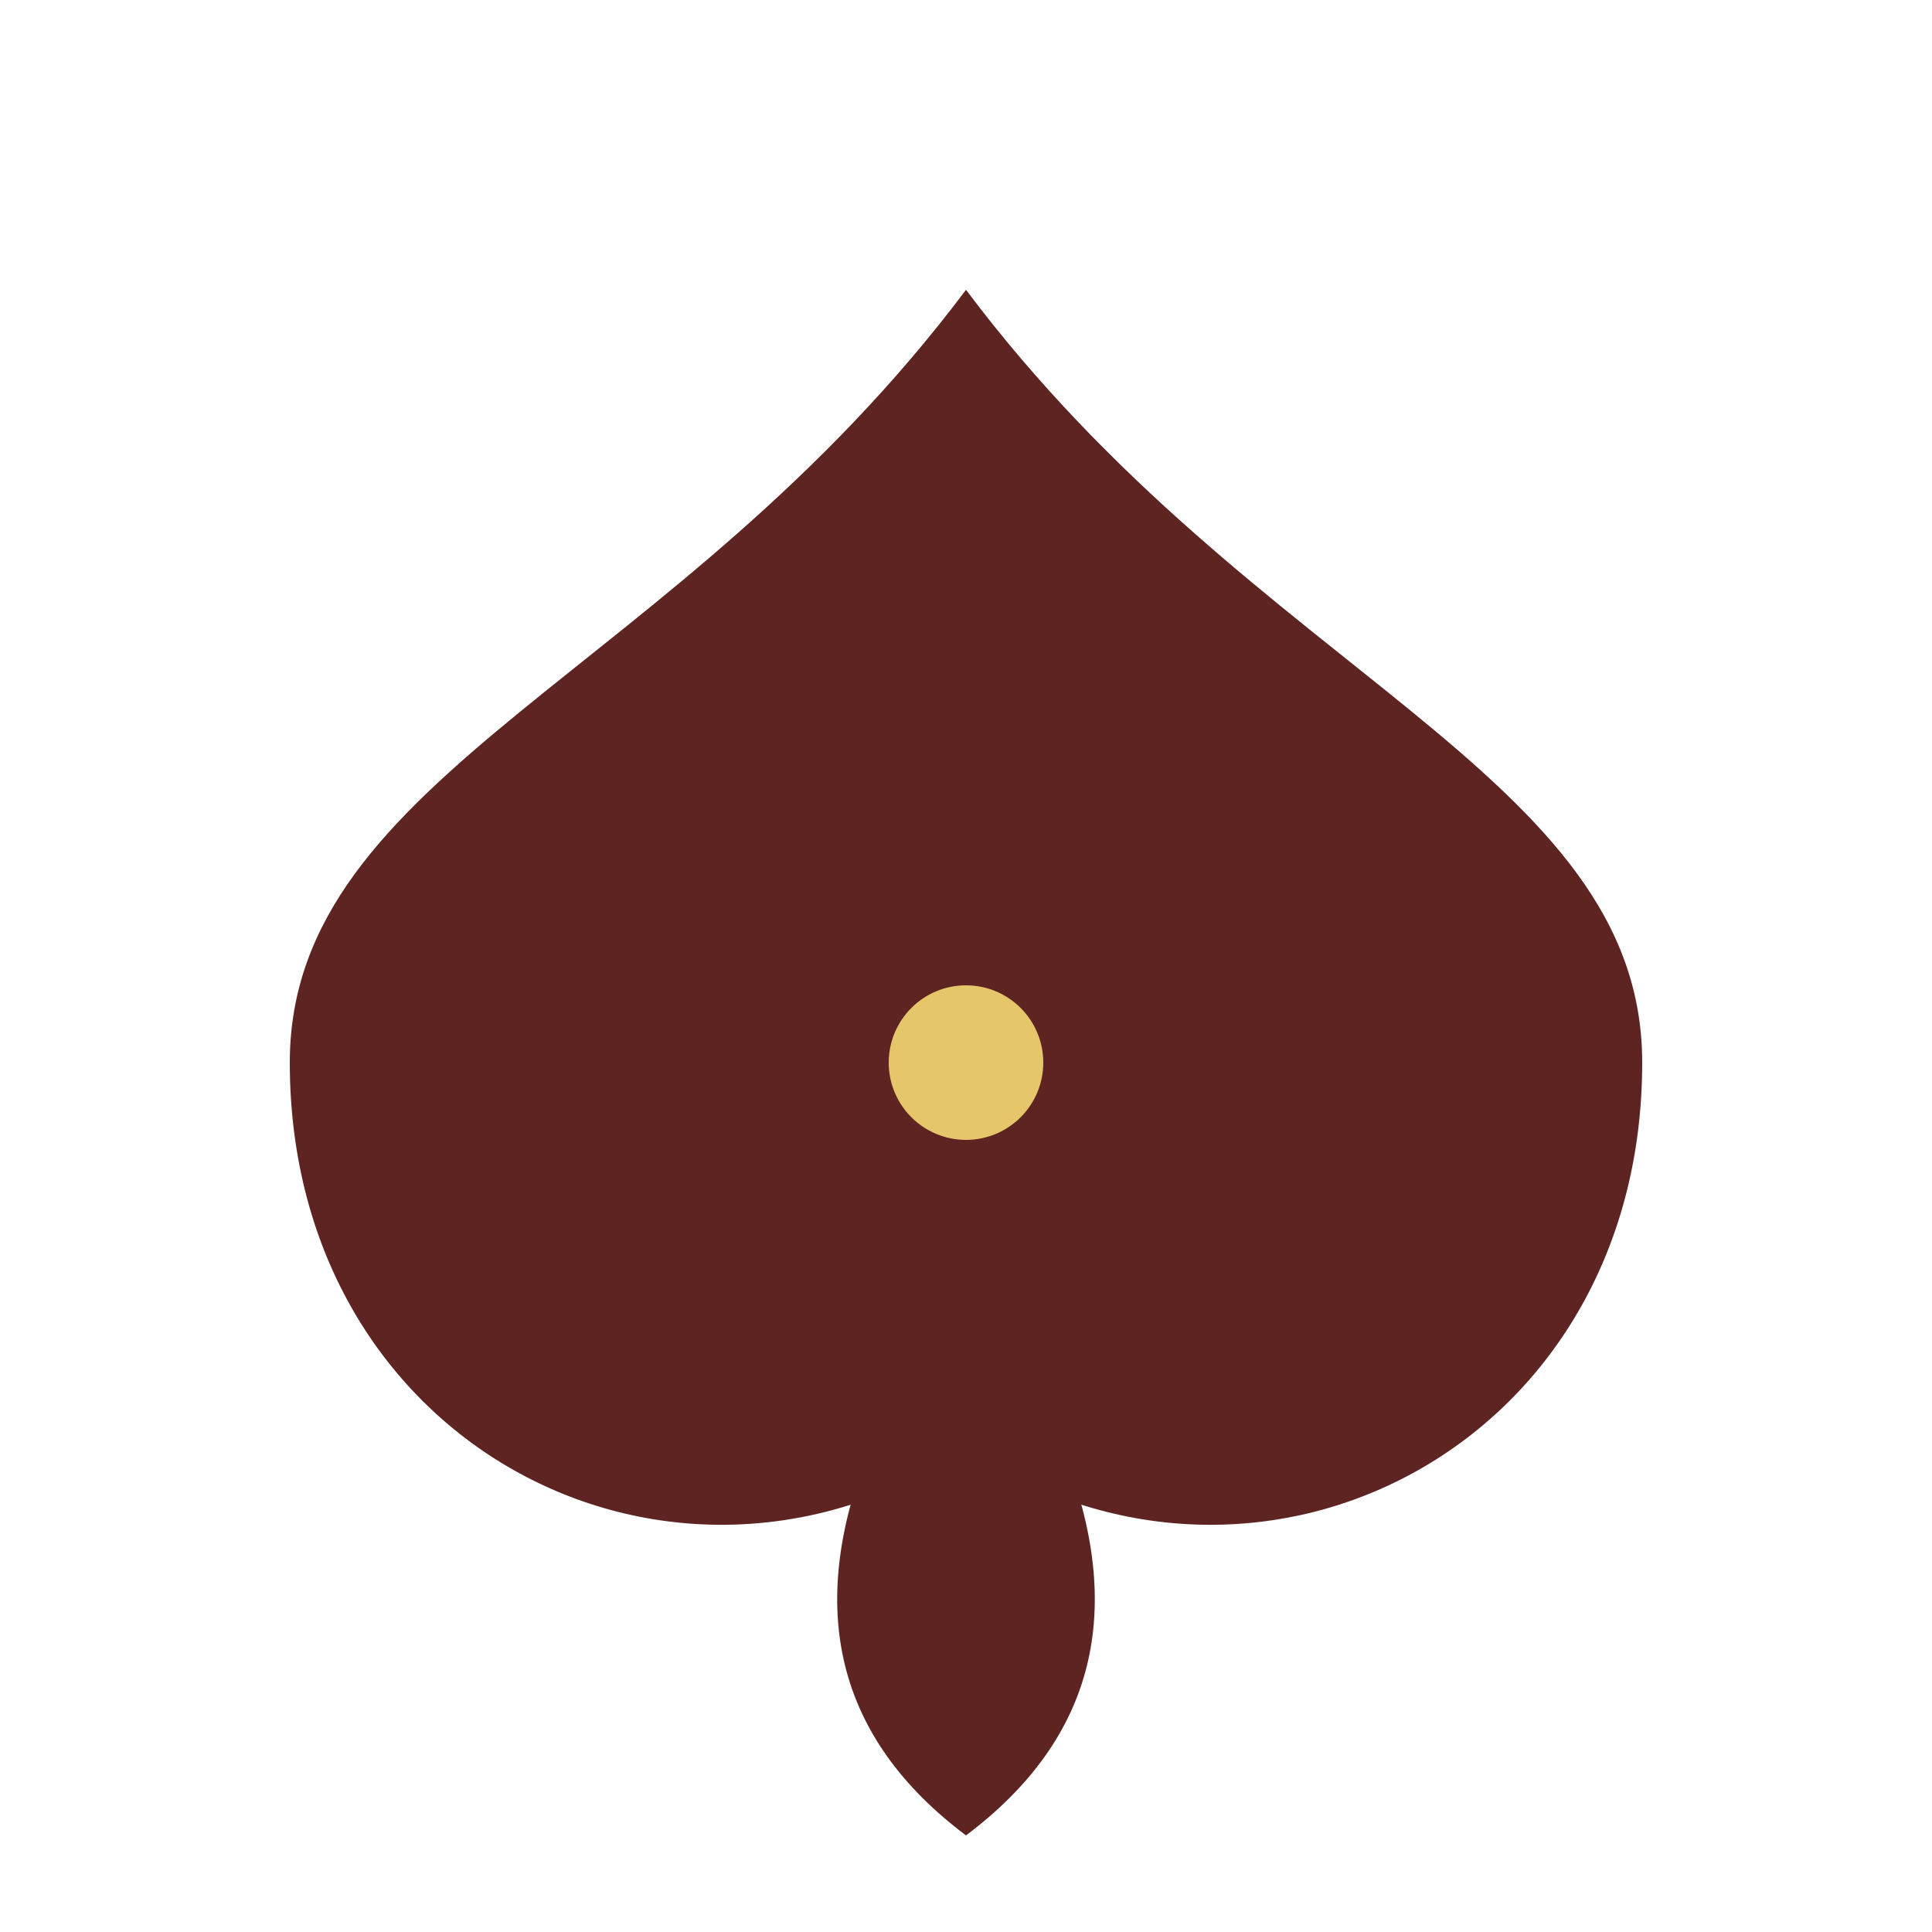
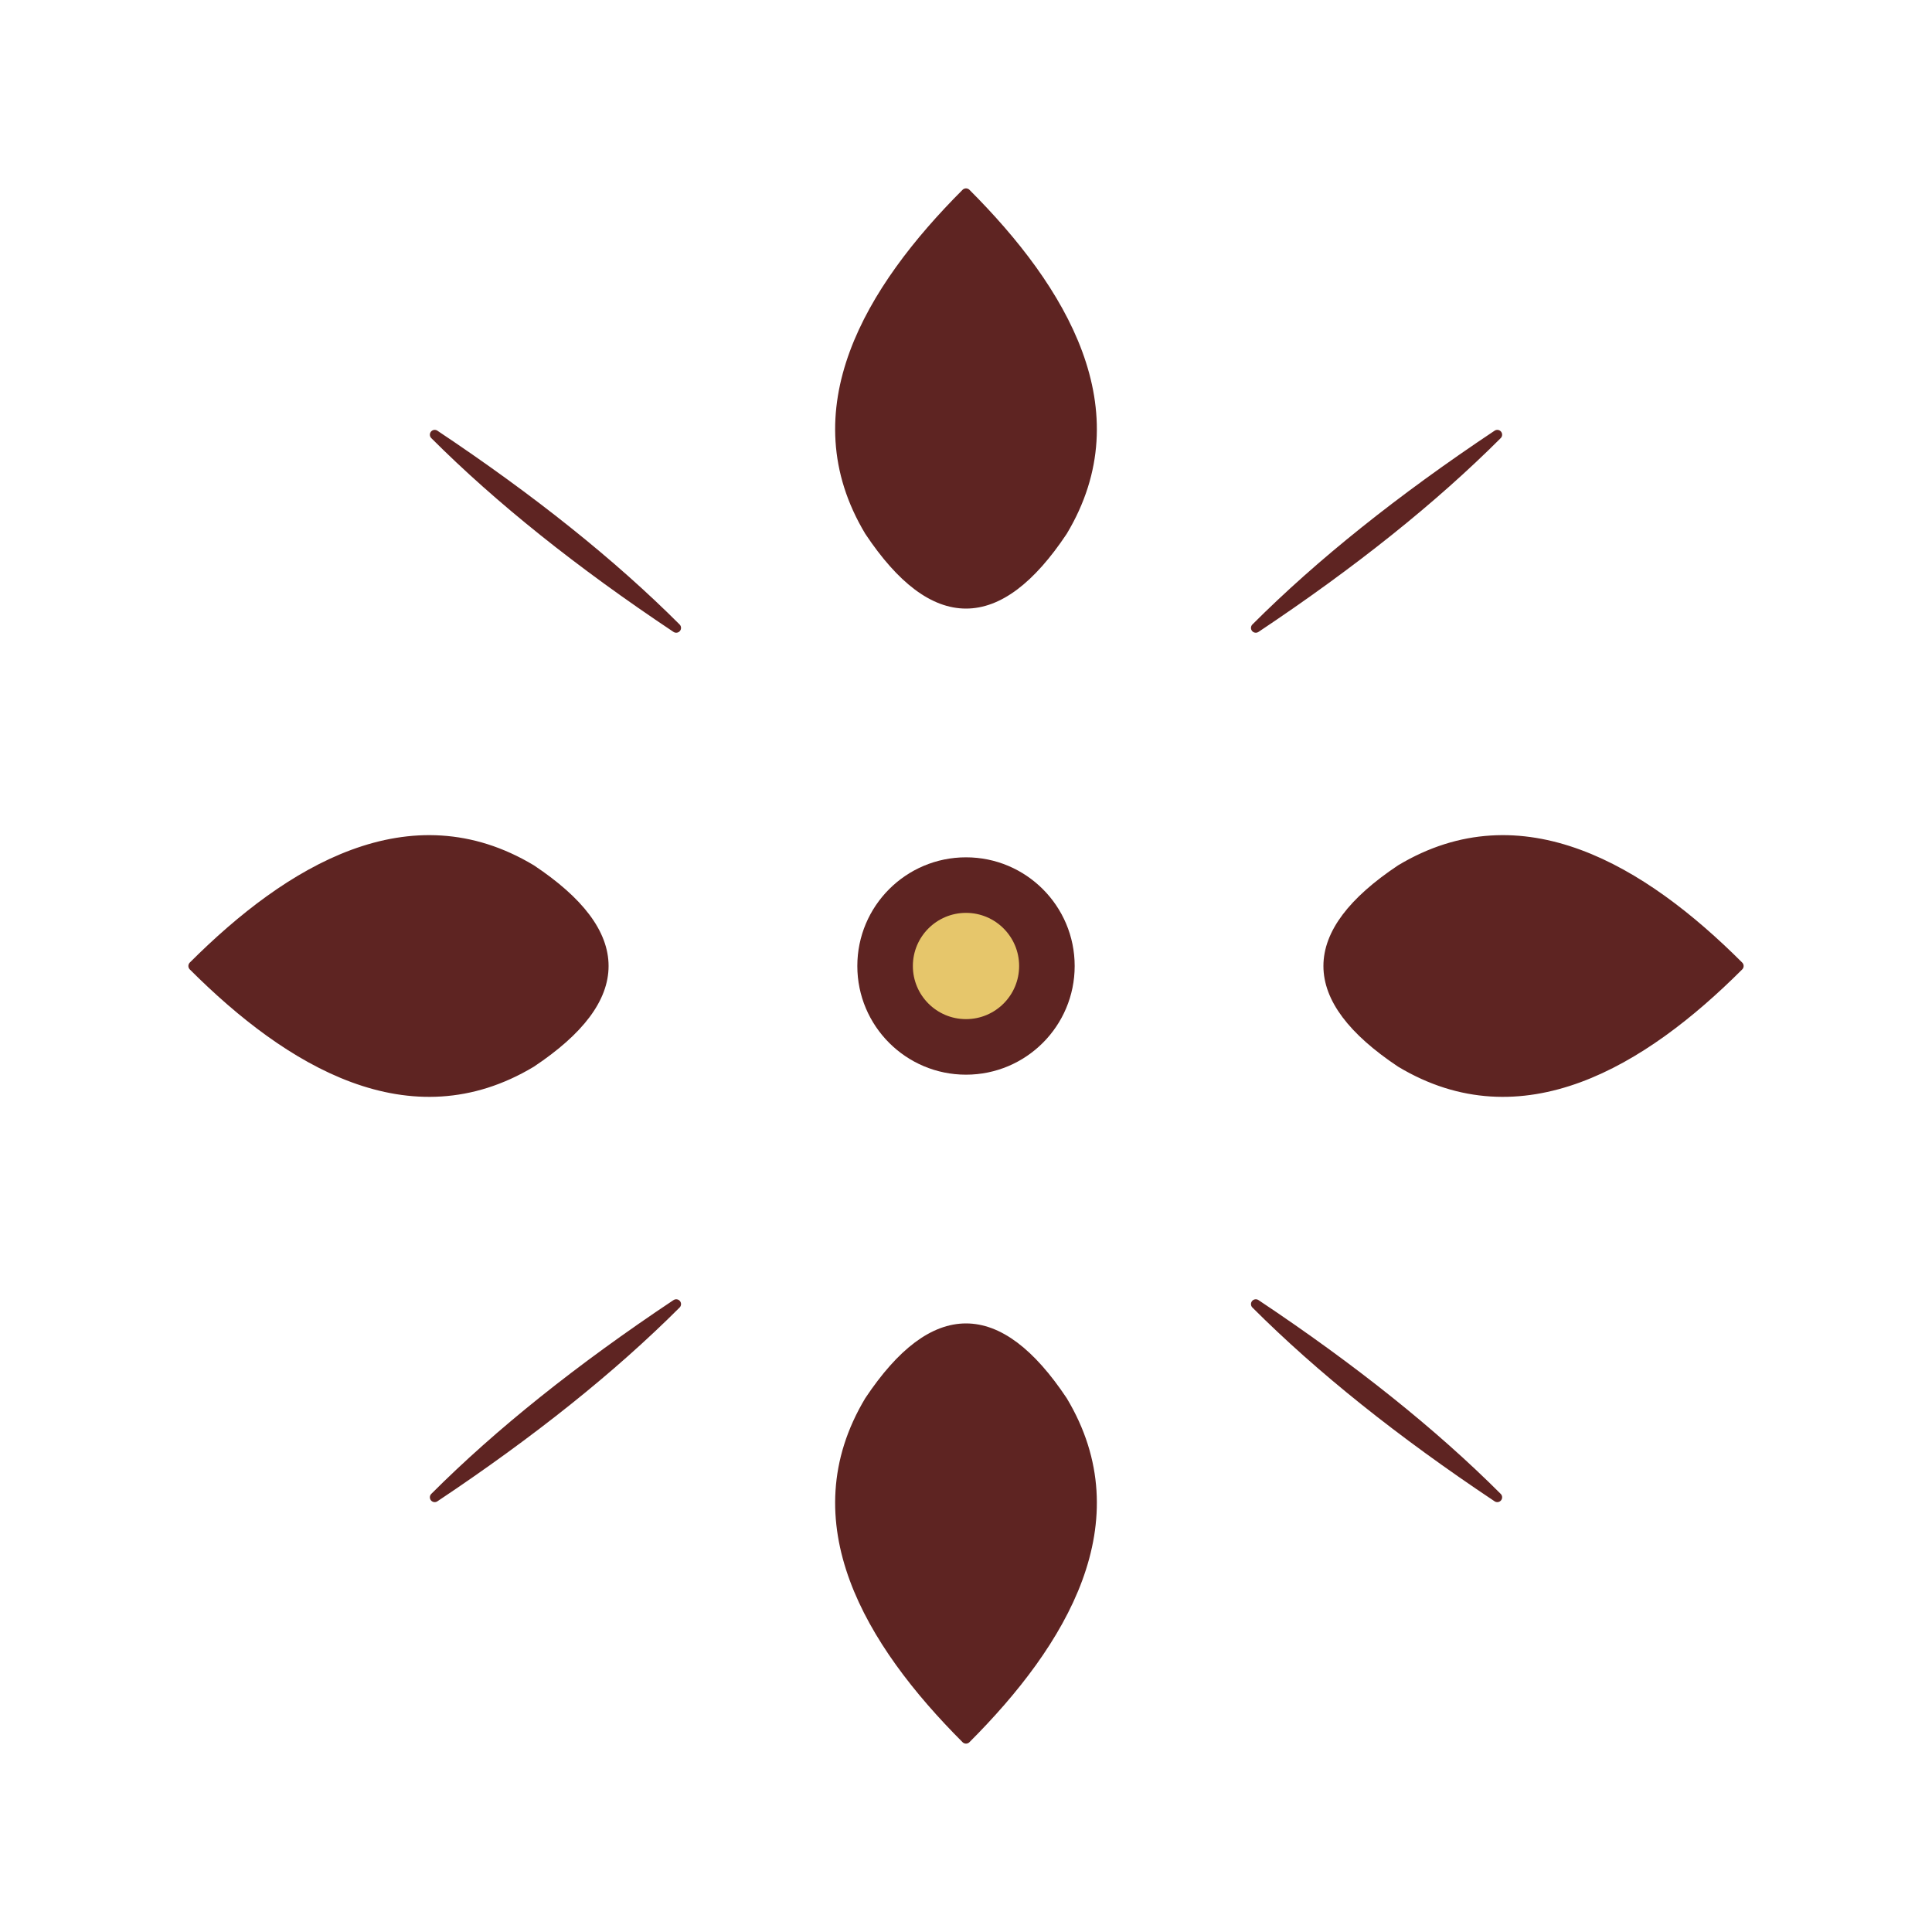
- <svg xmlns="http://www.w3.org/2000/svg" viewBox="0 0 40 40" role="img" aria-hidden="true">
-   <g fill="#5e2422">
-     <path d="M 20 6              C 14 14, 6 16, 6 22              C 6 30, 14 34, 20 30              C 26 34, 34 30, 34 22              C 34 16, 26 14, 20 6 Z" />
-     <path d="M 18 30 Q 16 35, 20 38 Q 24 35, 22 30 Z" />
+ <svg xmlns="http://www.w3.org/2000/svg" viewBox="0 0 80 80" role="img" aria-hidden="true">
+   <g fill="#5e2422" stroke="#5e2422" stroke-width="0.4" stroke-linejoin="round">
+     <path d="M 40 8              C 36 12, 33 17, 36 22              Q 38 25, 40 25              Q 42 25, 44 22              C 47 17, 44 12, 40 8 Z" />
+     <path d="M 40 72              C 36 68, 33 63, 36 58              Q 38 55, 40 55              Q 42 55, 44 58              C 47 63, 44 68, 40 72 Z" />
+     <path d="M 8 40              C 12 36, 17 33, 22 36              Q 25 38, 25 40              Q 25 42, 22 44              C 17 47, 12 44, 8 40 Z" />
+     <path d="M 72 40              C 68 36, 63 33, 58 36              Q 55 38, 55 40              Q 55 42, 58 44              C 63 47, 68 44, 72 40 Z" />
+     <path d="M 18 18 Q 22 22, 28 26 Q 24 22, 18 18 Z" />
+     <path d="M 62 18 Q 58 22, 52 26 Q 56 22, 62 18 Z" />
+     <path d="M 18 62 Q 22 58, 28 54 Q 24 58, 18 62 Z" />
+     <path d="M 62 62 Q 58 58, 52 54 Q 56 58, 62 62 Z" />
  </g>
-   <circle cx="20" cy="22" r="1.6" fill="#e6c66b" />
+   <circle cx="40" cy="40" r="4.5" fill="#5e2422" />
+   <circle cx="40" cy="40" r="2.2" fill="#e6c66b" />
</svg>
